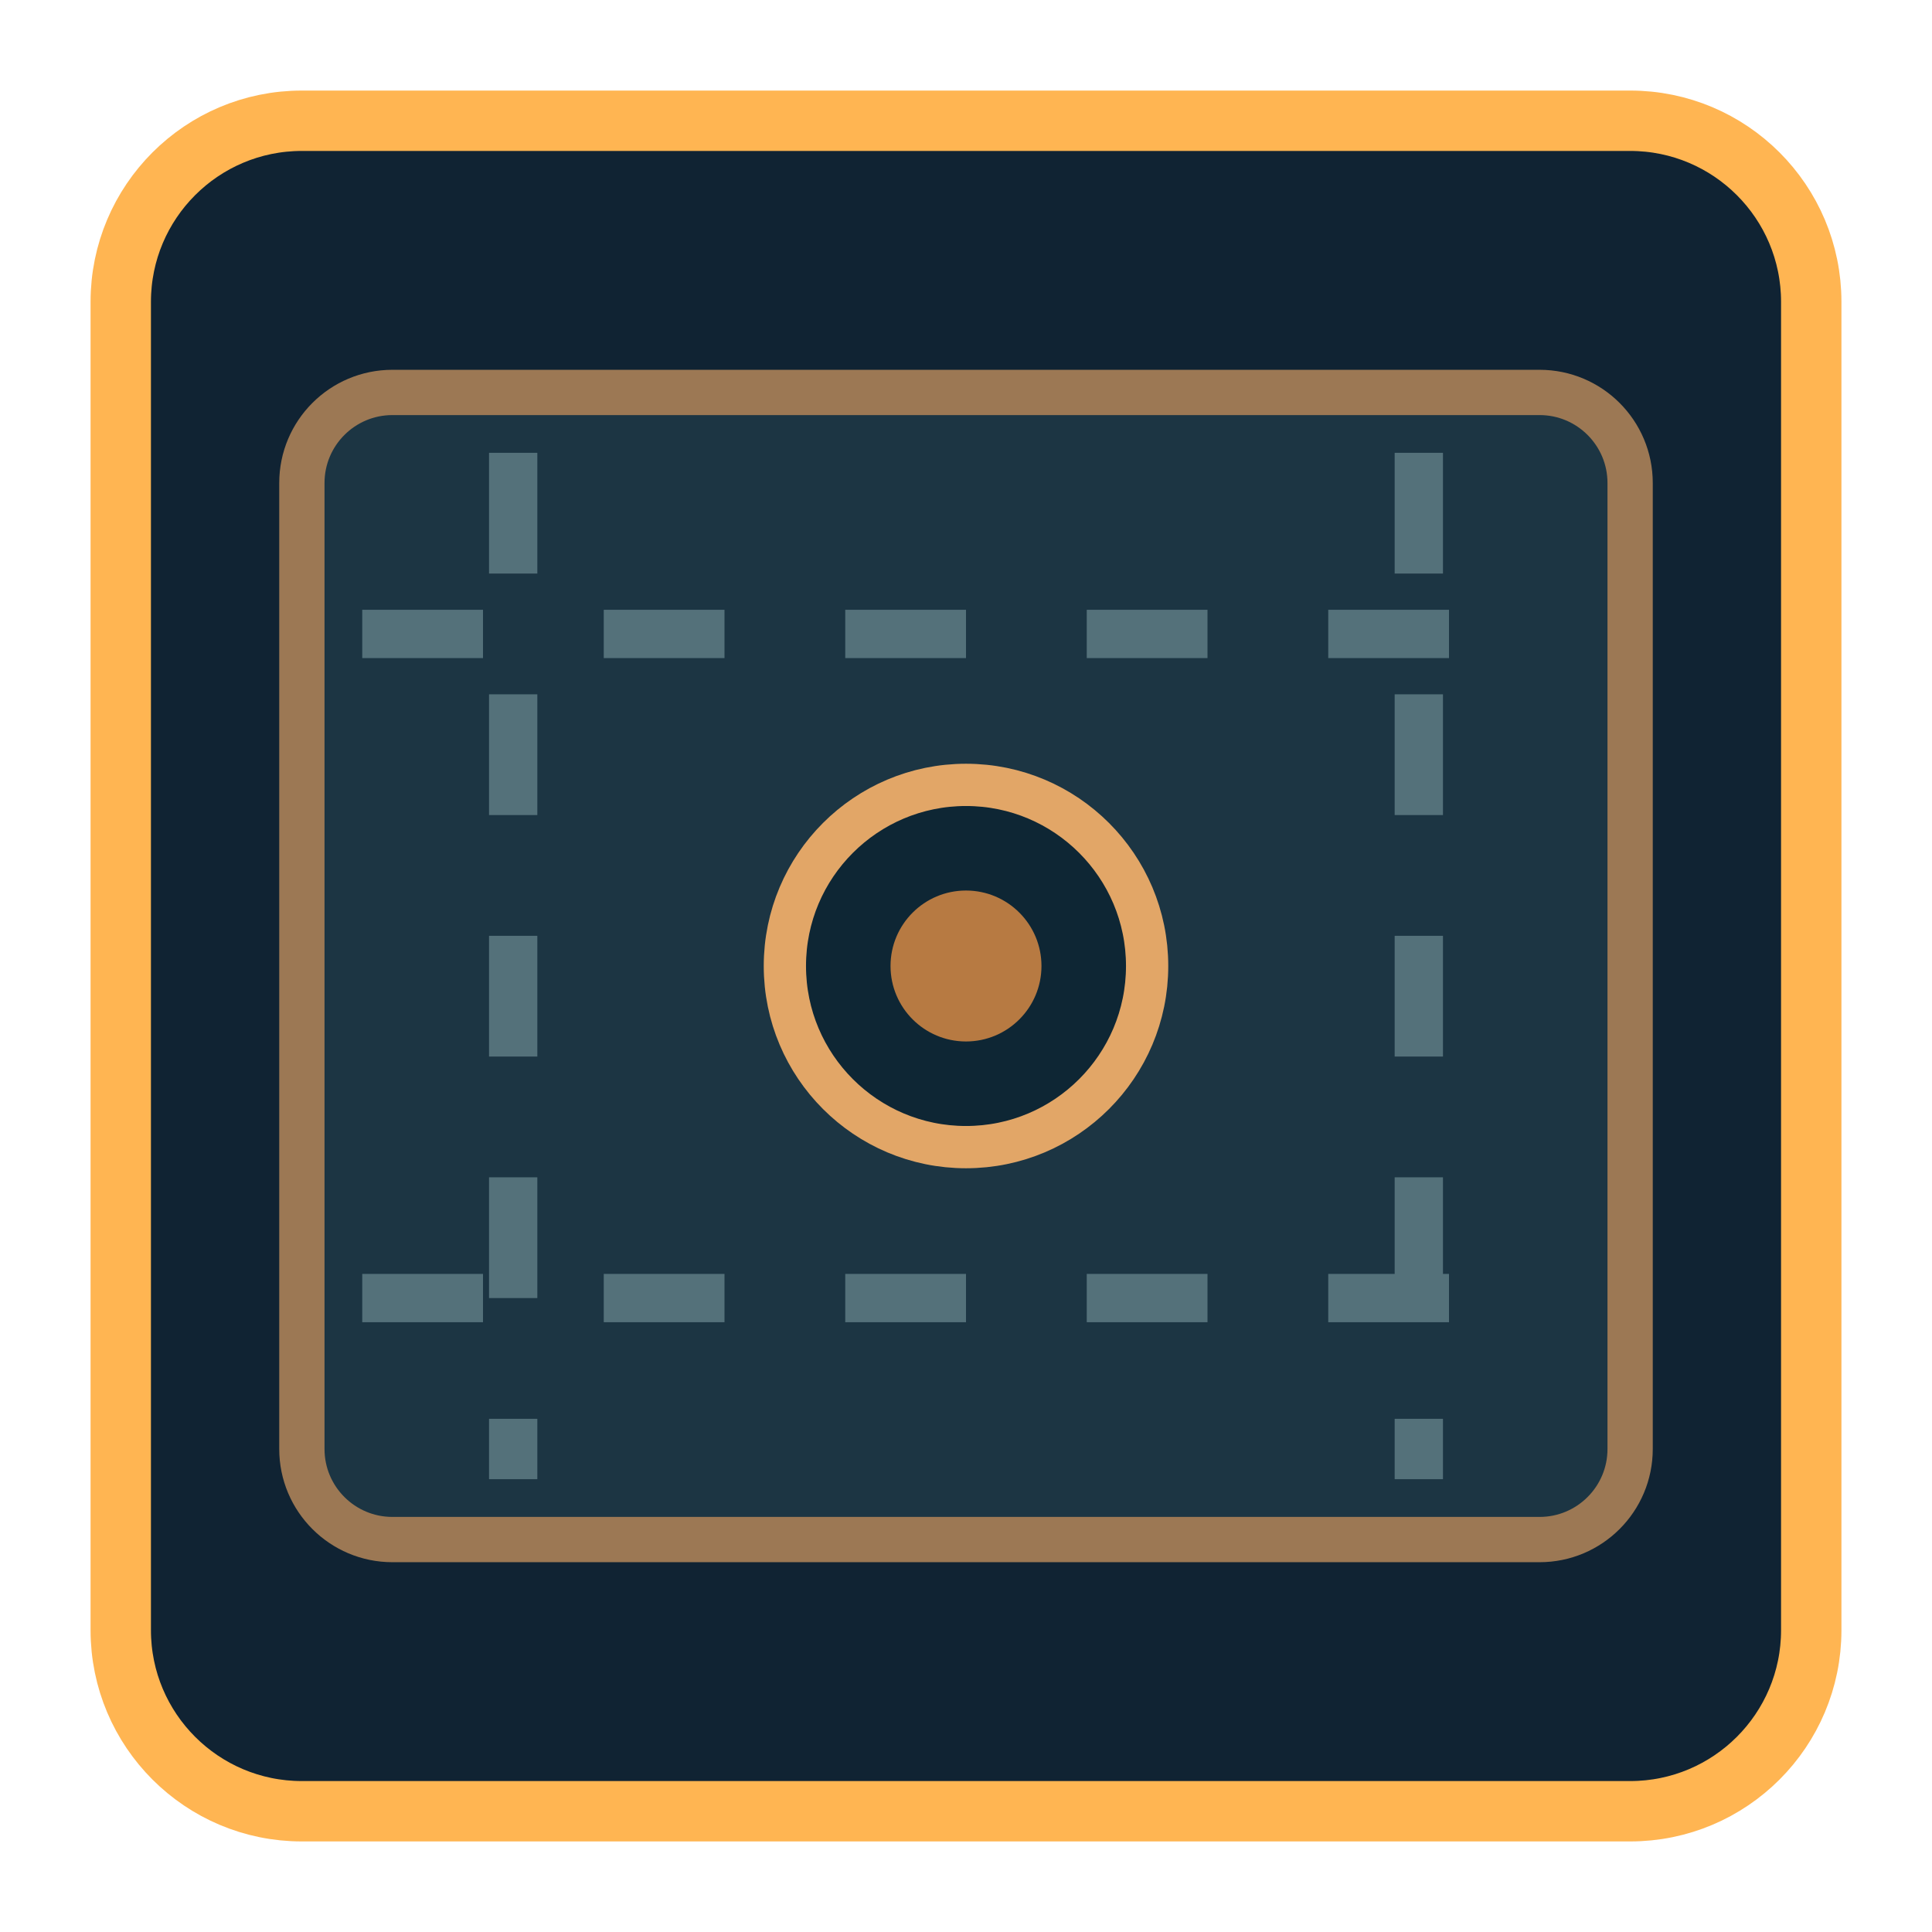
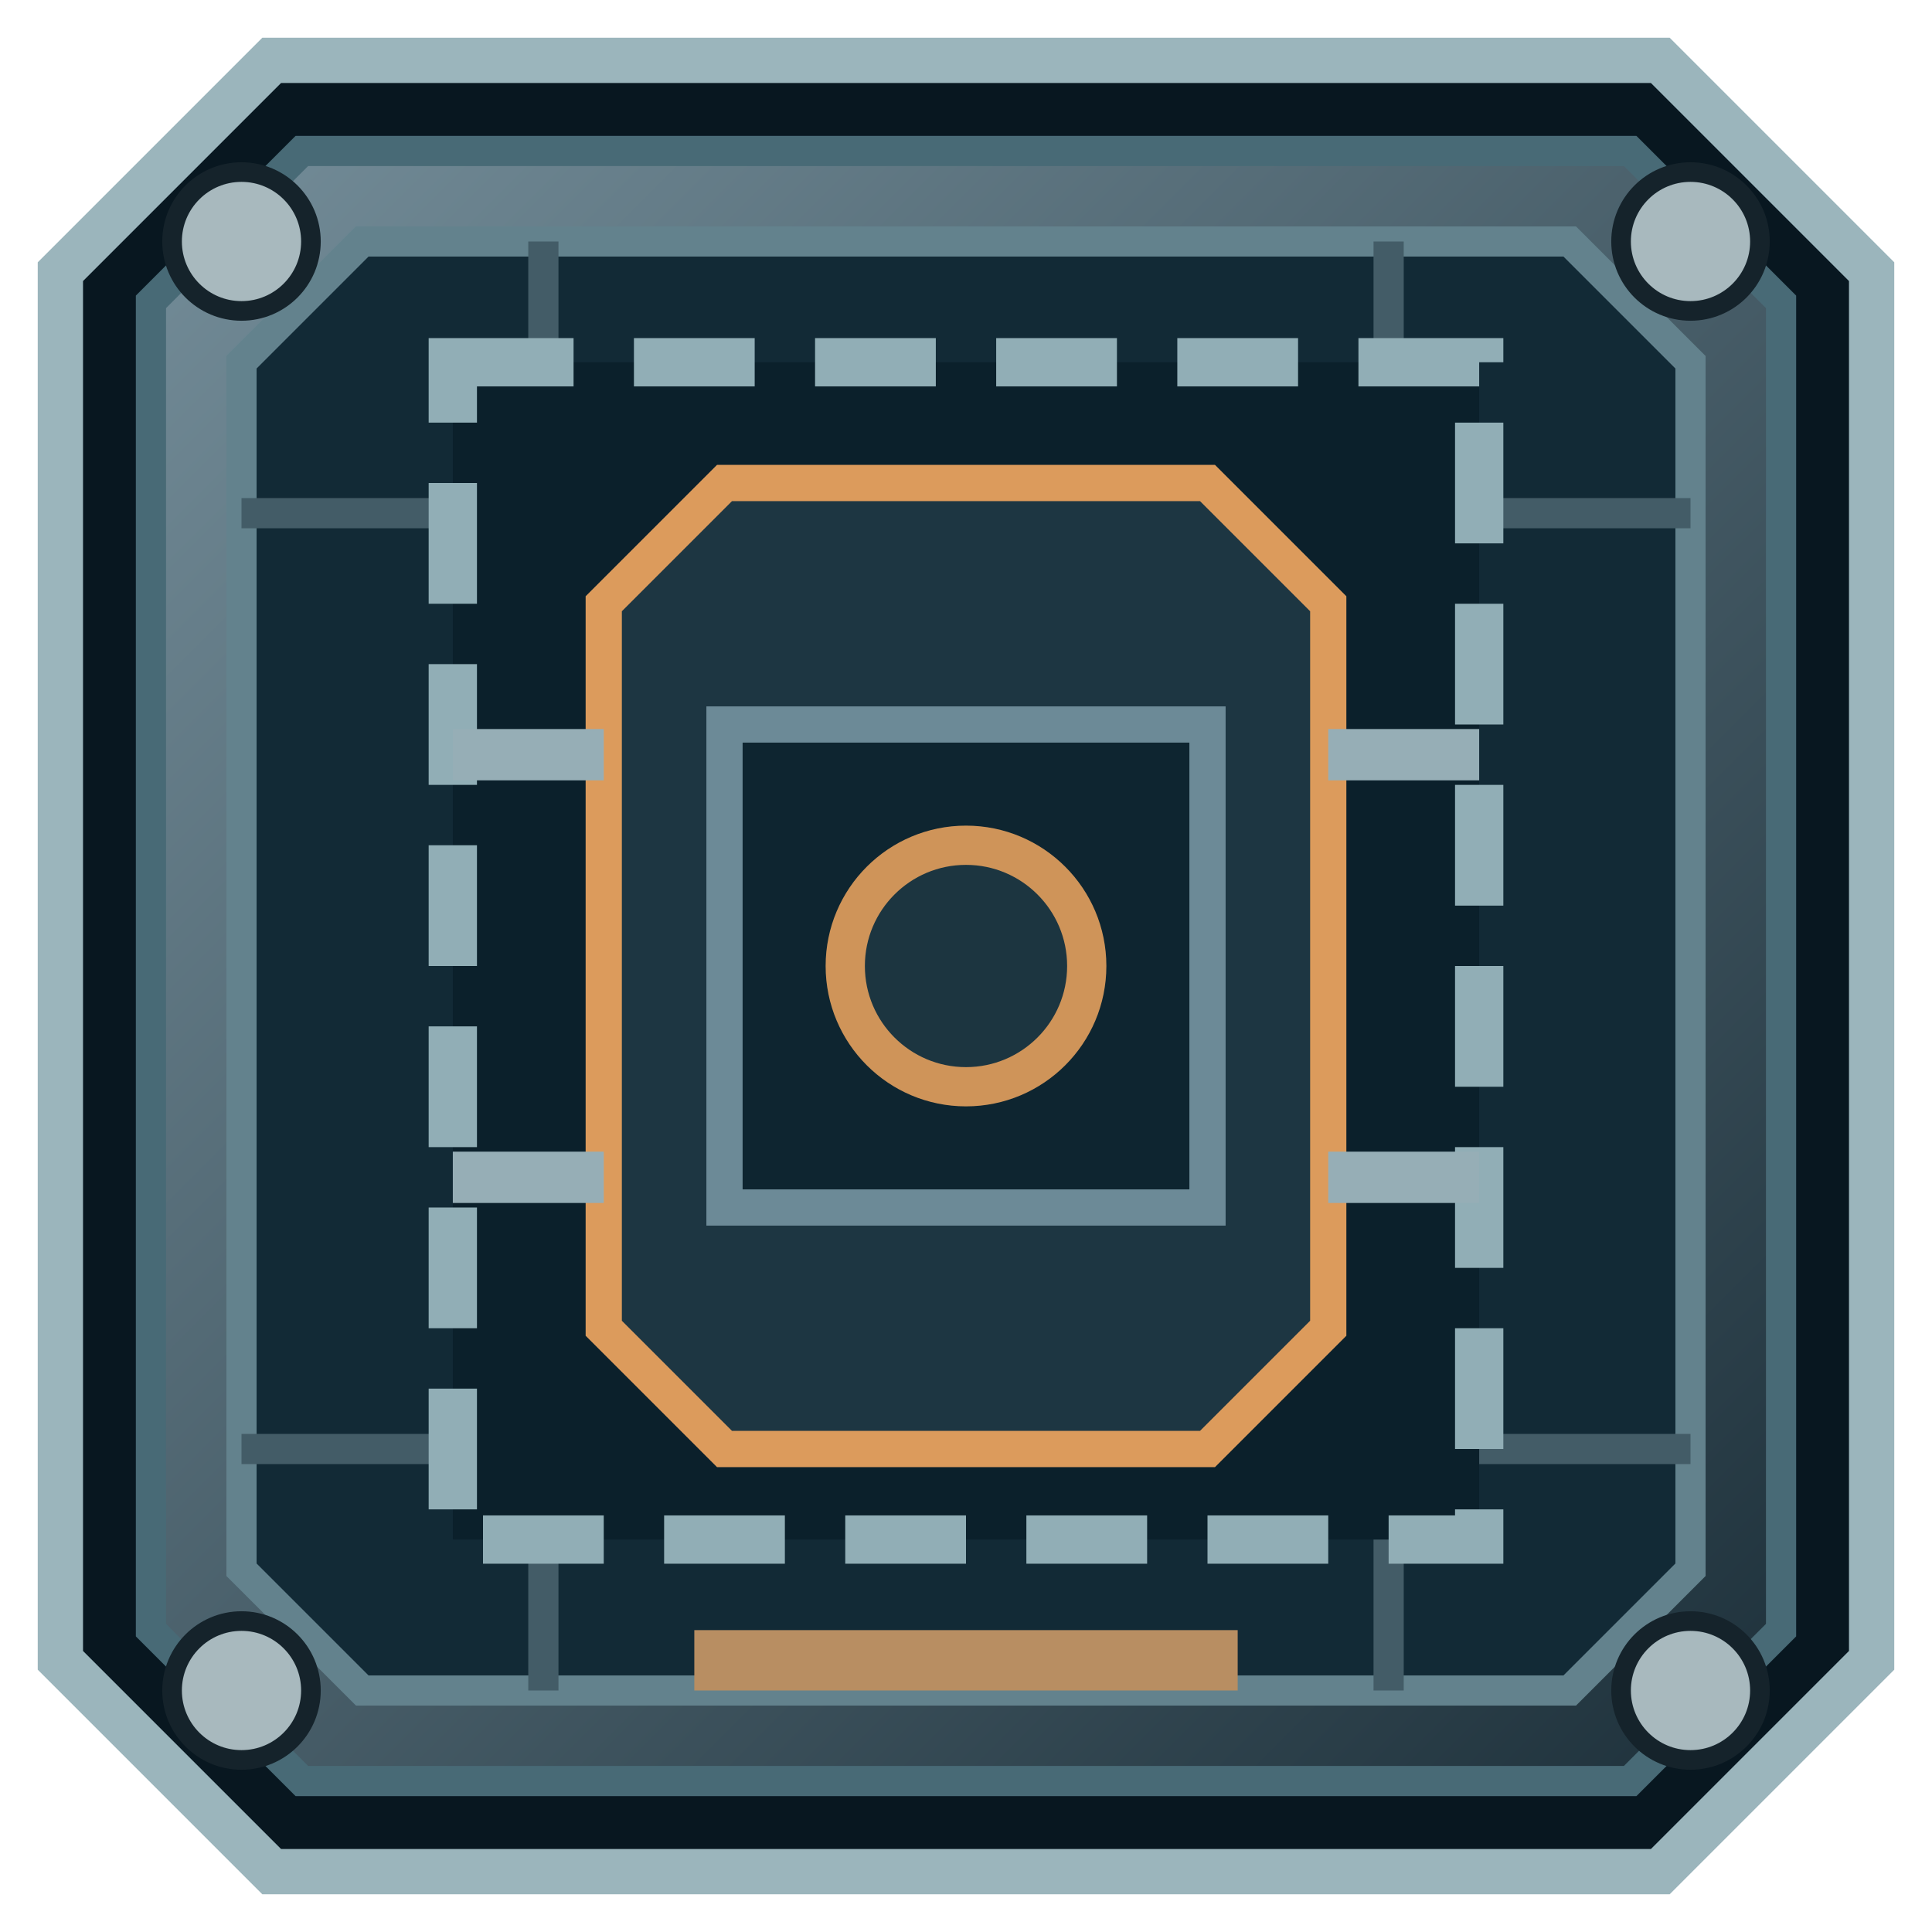
<svg xmlns="http://www.w3.org/2000/svg" width="64" height="64" viewBox="-32 -32 64 64">
-   <rect x="-28" y="-28" width="56" height="56" rx="6" fill="#102333" stroke="#ffb552" stroke-width="2" />
-   <rect x="-22" y="-19" width="44" height="38" rx="3" fill="#1c3543" stroke="#9c7854" stroke-width="1.5" />
-   <path d="M-20 -11H20M-20 11H20M-15 -17V17M15 -17V17" stroke="#54717a" stroke-width="1.6" stroke-dasharray="4 4" />
-   <circle cx="0" cy="0" r="6" fill="#0e2634" stroke="#e2a667" stroke-width="1.4" />
-   <circle cx="0" cy="0" r="2.5" fill="#b77a42" />
+   <defs>
+     <linearGradient id="shell" x1="0" y1="0" x2="1" y2="1">
+       <stop stop-color="#748d99" />
+       <stop offset="1" stop-color="#1d303a" />
+     </linearGradient>
+     <linearGradient id="copper" x1="0" y1="0" x2="1" y2=".8">
+       <stop stop-color="#ffe7a7" />
+       <stop offset="1" stop-color="#b66e36" />
+     </linearGradient>
+   </defs>
+   <path d="M-23-30H23L30-23V23L23 30H-23L-30 23V-23Z" fill="#081720" stroke="#9bb5bc" stroke-width="1.5" />
+   <path d="M-22-27H22L27-22V22L22 27H-22L-27 22V-22Z" fill="url(#shell)" stroke="#486a76" />
+   <path d="M-20-24H20L24-20V20L20 24H-20L-24 20V-20Z" fill="#122a36" stroke="#63828d" />
+   <path d="M-24-15H24M-24 16H24M-14-24V24M14-24V24" stroke="#435c67" stroke-width="1" />
+   <g fill="#a8b9be" stroke="#15232b" stroke-width=".65">
+     <circle cx="-24" cy="-24" r="2.3" />
+     <circle cx="24" cy="-24" r="2.3" />
+     <circle cx="-24" cy="24" r="2.3" />
+     <circle cx="24" cy="24" r="2.3" />
+   </g>
+   <path d="M-17-20H17V19H-17Z" fill="#0b202b" stroke="#91aeb6" stroke-width="1.6" stroke-dasharray="4 2" />
+   <path d="M-12-12L-8-16H8L12-12V12L8 16H-8L-12 12Z" fill="#1d3642" stroke="#dc9b5c" stroke-width="1.2" />
+   <path d="M-8-8H8V8H-8Z" fill="#0e2530" stroke="#6c8a97" stroke-width="1.2" />
+   <path d="M-17-7H-12M12-7H17M-17 7H-12M12 7H17" stroke="#96aeb6" stroke-width="1.7" />
+   <circle cx="0" cy="0" r="4" fill="#1c3540" stroke="#cf9459" stroke-width="1.3" />
+   <path d="M-9 23H9" stroke="#b88e62" stroke-width="2" />
</svg>
